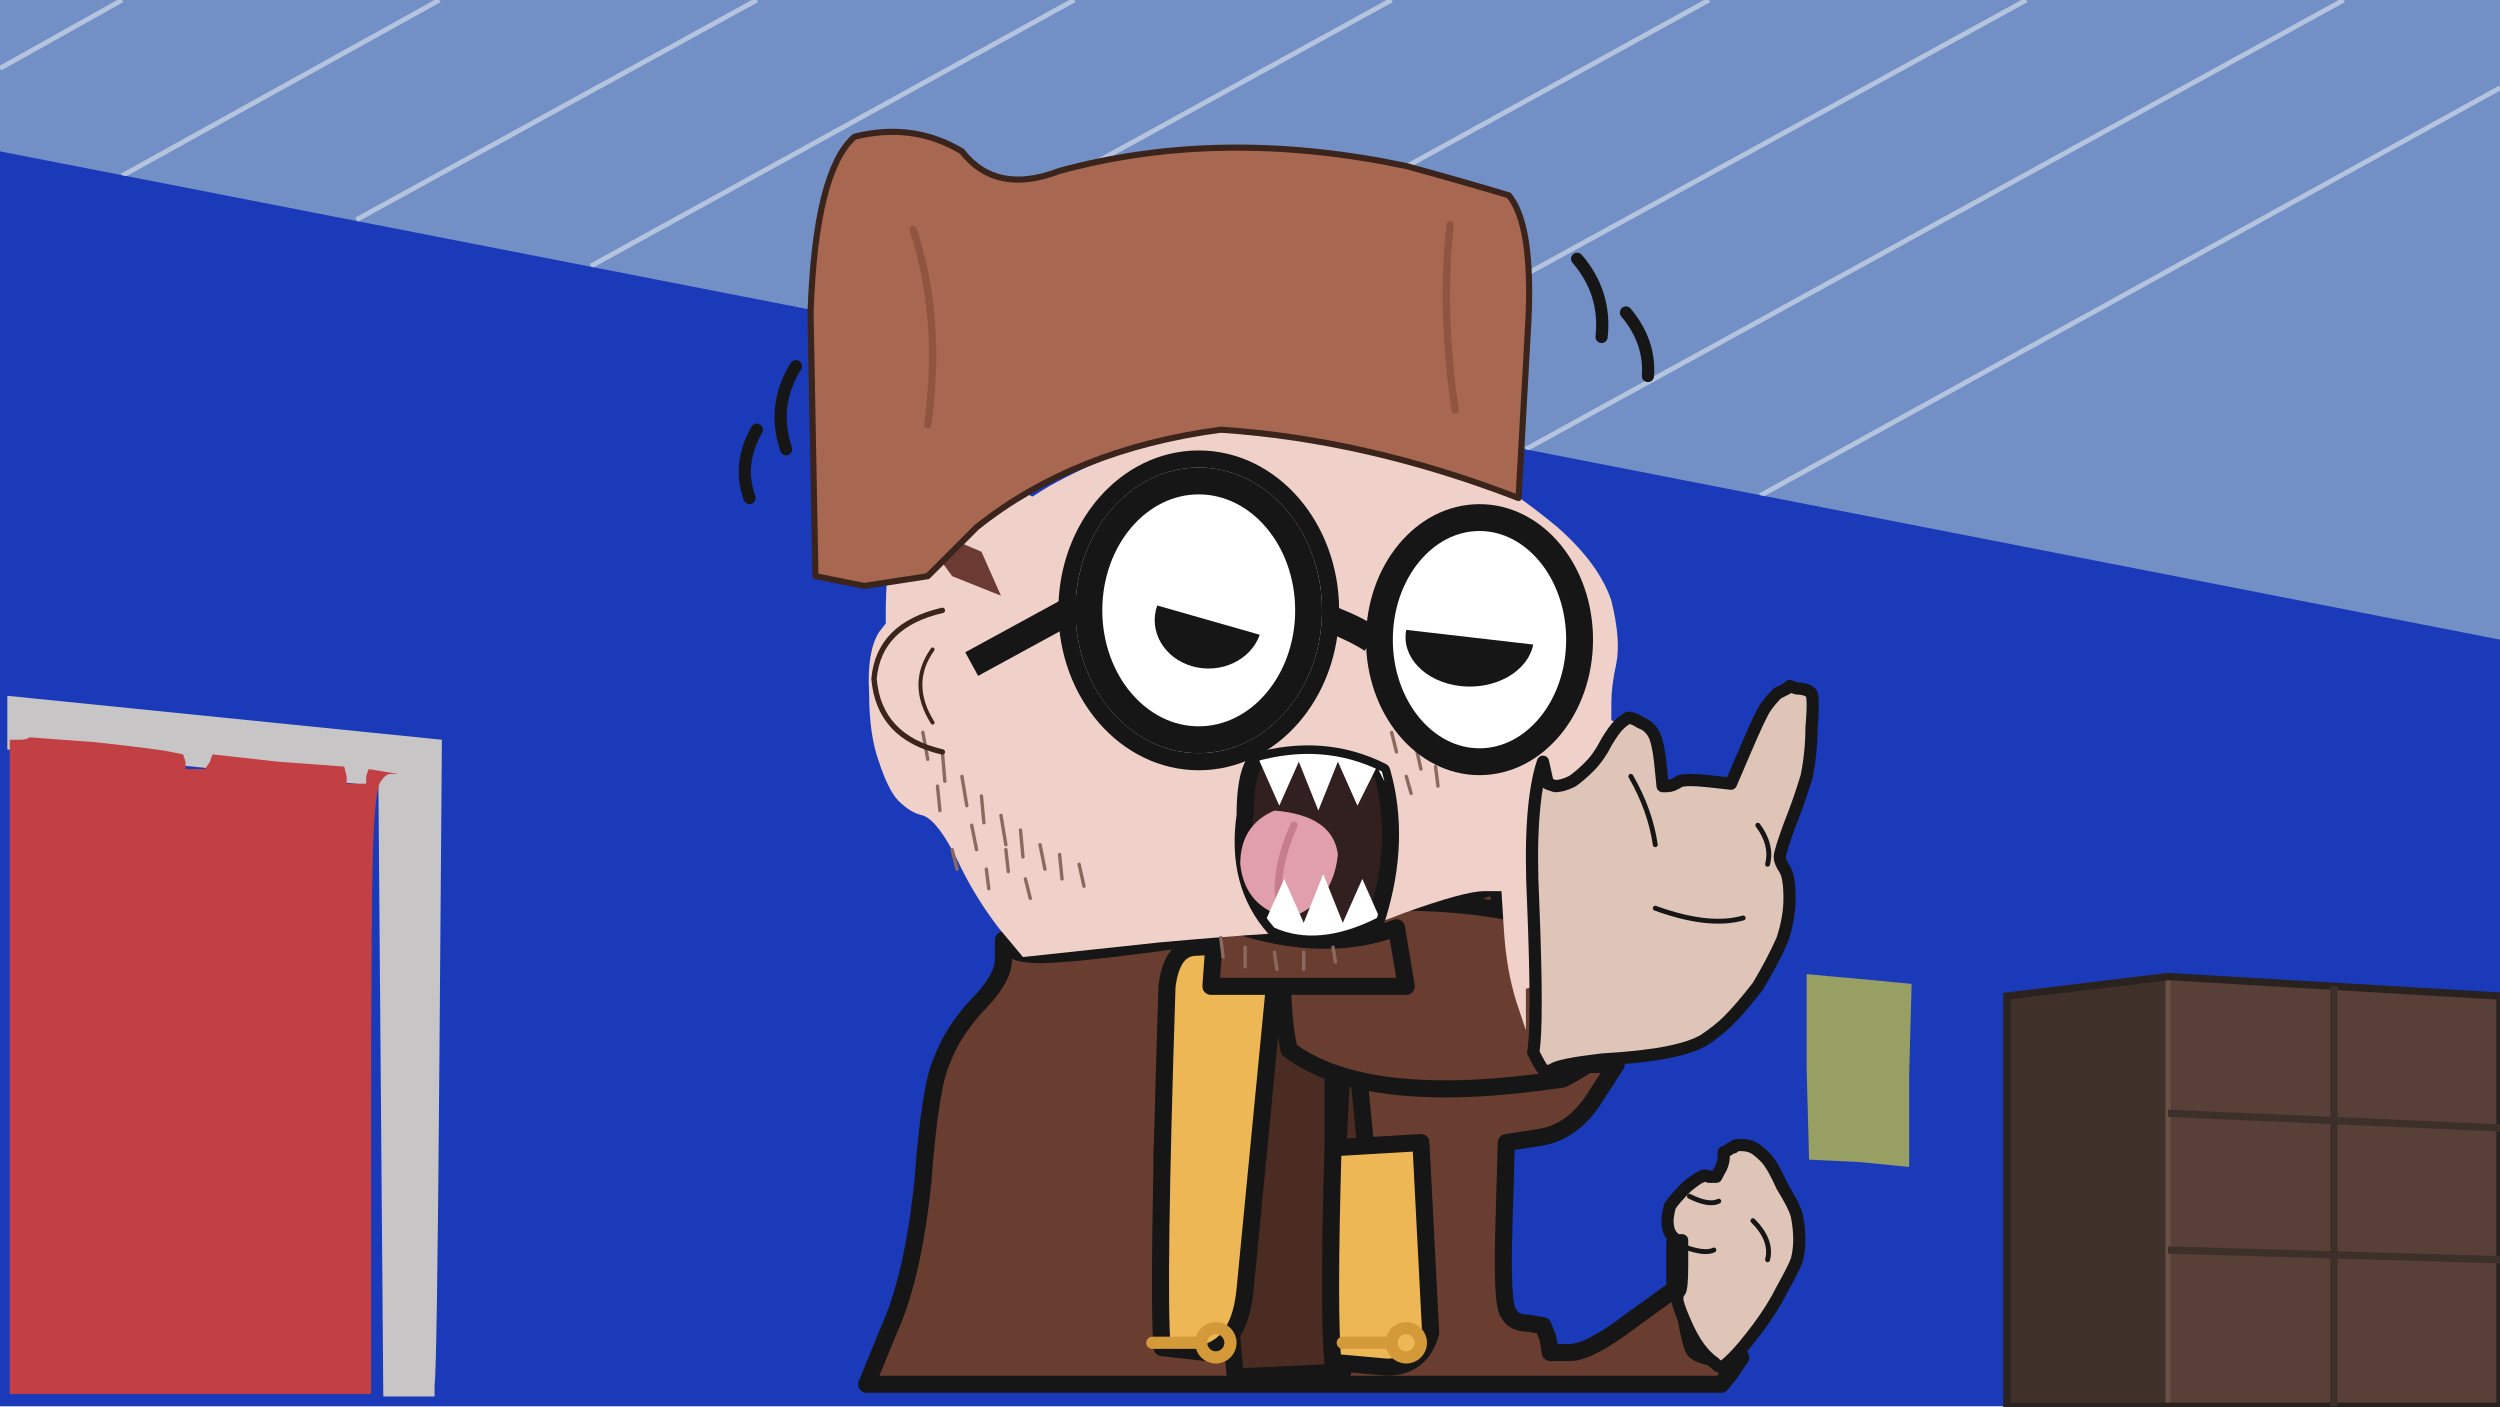
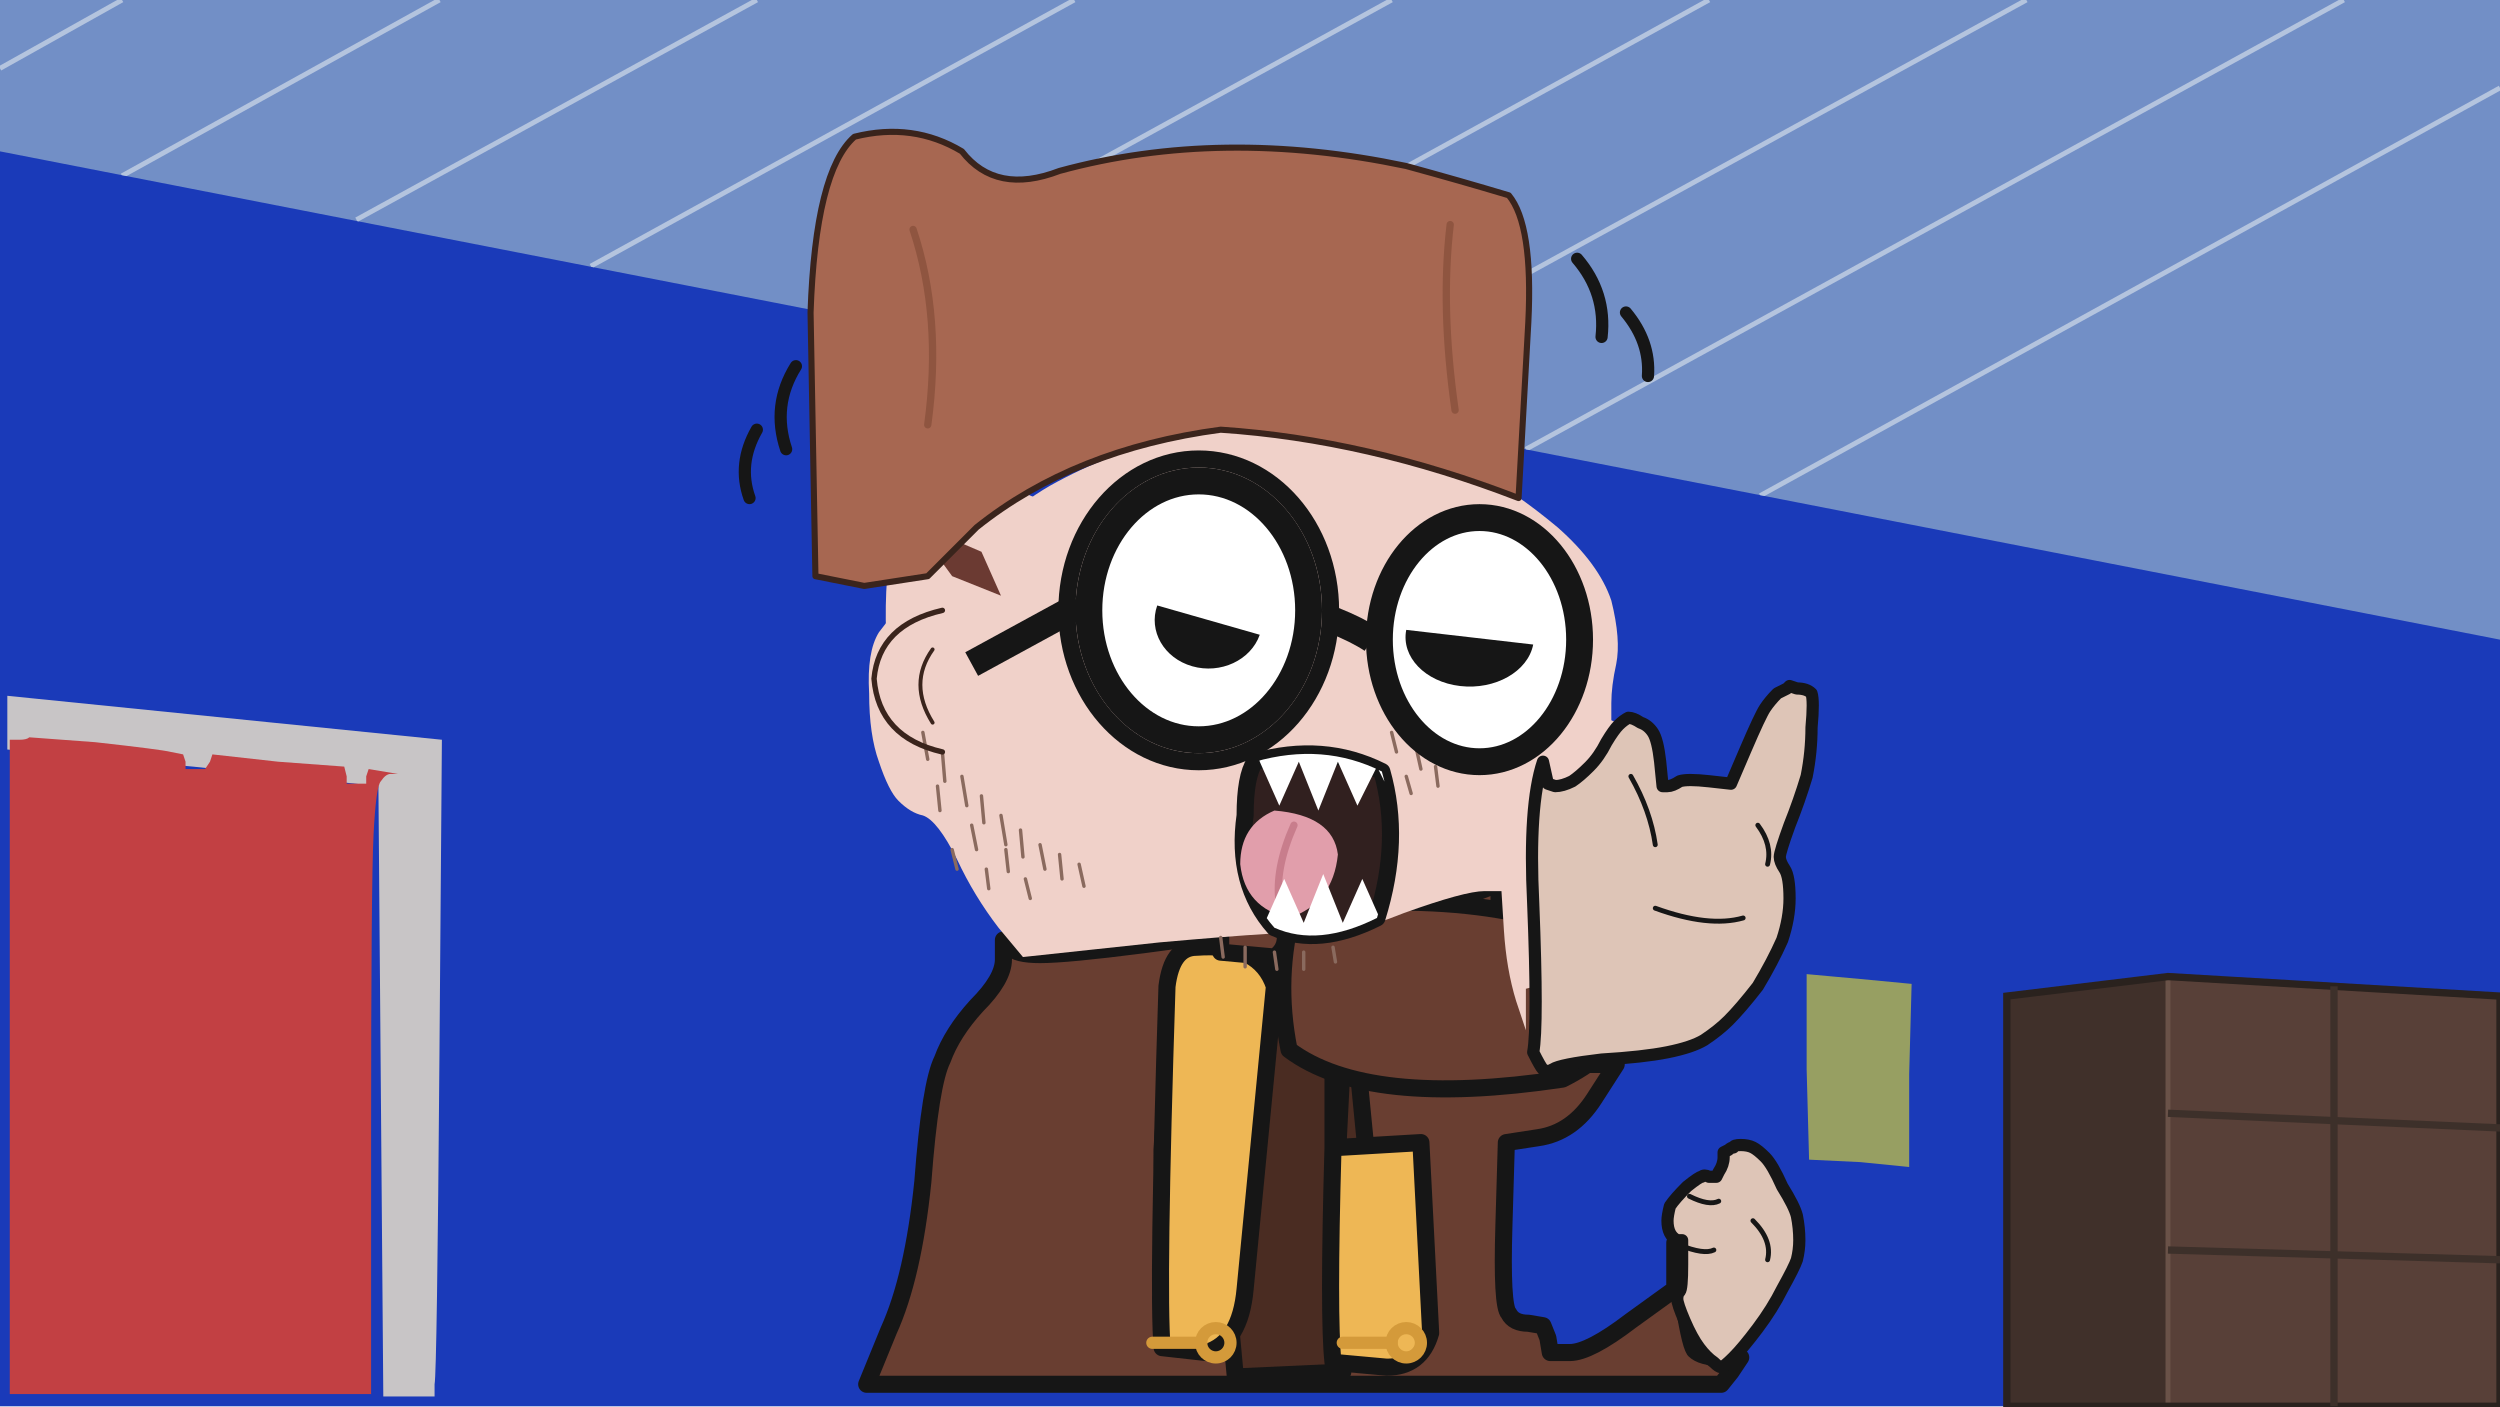
<svg xmlns="http://www.w3.org/2000/svg" viewBox="0 0 1024 576">
  <defs>
    <clipPath id="cc">
      <path d="M0 0h1024v262L0 62z" />
    </clipPath>
    <path id="fp" d="M506 174Q507 173 526 174Q544 174 568 180Q592 187 606 194Q620 201 638 216Q655 231 660 246Q664 262 662 272Q660 281 660 288L660 295L662 296L664 296L664 346L663 396L644 400L625 405L625 414L625 422L621 410Q617 397 616 381L615 365L608 365Q600 365 575 374Q550 384 540 382Q531 381 475 386L419 392L409 380Q399 367 392 352Q384 336 378 334Q373 333 368 328Q364 324 360 312Q356 301 356 284Q355 267 360 259Q366 251 368 250L369 248L376 257L383 266L390 266Q397 266 402 262Q408 257 408 250L408 243L404 242L400 242L403 228Q406 213 430 199Q455 185 480 180Q506 174 506 174Z" />
    <path id="mp" d="M514 312Q542 304 566 316Q574 344 564 376Q540 388 522 380Q506 362 510 334Q510 318 514 312Z" />
    <clipPath id="mc">
      <use href="#mp" />
    </clipPath>
    <clipPath id="ll">
      <ellipse cx="491" cy="250" rx="42" ry="50" />
    </clipPath>
    <clipPath id="rl">
      <ellipse cx="606" cy="262" rx="38" ry="47" />
    </clipPath>
  </defs>
  <path d="M0 0h1024v576H0z" fill="#1a3ab9" />
  <path d="M0 0h1024v262L0 62z" fill="#728fc6" />
  <g fill="none" stroke="#b4c4de" stroke-width="2" clip-path="url(#cc)">
    <path d="M0 28 50 0" />
    <path d="M50 72 180 0" />
    <path d="M146 90 310 0" />
    <path d="M242 109 440 0" />
    <path d="M337 128 570 0" />
    <path d="M433 147 700 0" />
    <path d="M529 165 830 0" />
    <path d="M625 184 960 0" />
    <path d="M721 203 1024 36" />
  </g>
  <path d="M3 286L3 285L92 294L181 303L180 432Q179 562 178 567L178 572L168 572L157 572L156 447L155 322L79 314L3 307L3 296Q3 286 3 286Z" fill="#c8c5c6" />
  <path d="M12 302Q12 302 39 304Q66 307 70 308L75 309L76 312L76 315L80 315L84 315L86 312L87 309L114 312L141 314L142 318L142 321L146 321L150 321L150 318L151 315L157 316L163 317L160 317Q158 317 156 320Q154 322 153 342Q152 362 152 466L152 571L78 571L4 571L4 437L4 303L8 303Q11 303 12 302Z" fill="#c24043" />
  <path d="M822 408 888 400 888 576 822 576Z" fill="#40302a" />
  <path d="M888 400 1024 408 1024 576 888 576Z" fill="#584038" />
  <path d="M888 400 888 576" fill="none" stroke="#6a5248" stroke-width="2" />
  <path d="M822 408 888 400 1024 408 1024 576 822 576Z" fill="none" stroke="#2a221e" stroke-width="3" />
  <g fill="none" stroke="#3d302a" stroke-width="3">
    <path d="M956 404 956 576" />
    <path d="M888 456 1024 462" />
    <path d="M888 512 1024 516" />
  </g>
  <path d="M740 400L740 399L762 401L783 403L782 440L782 478L762 476L741 475L740 438Q740 400 740 400Z" fill="#979f62" />
  <g stroke="#161616" stroke-width="7" stroke-linejoin="round">
    <path d="M527 360L527 360L544 360L561 360L562 367L563 374L572 374Q582 374 598 368L614 362L614 380Q615 399 622 417L628 435L645 436L662 436L653 450Q644 464 630 466L617 468L616 502Q615 535 618 538Q620 542 626 542L632 543L634 548L635 554L643 554Q651 554 668 541L686 528L686 518L686 509L689 530Q692 550 694 553Q697 556 705 556L713 556L709 562L705 567L530 567L355 567L364 545Q374 523 378 484Q381 444 386 434Q390 423 400 412Q411 401 411 393L411 385L414 388Q416 391 426 391Q437 391 468 387L498 383L488 414Q477 444 476 471Q476 498 480 510L484 522L498 522L511 521L512 516L512 511L517 510L522 509L522 501L522 493L515 492L508 491L508 480Q508 468 513 446Q518 424 526 408Q534 392 534 384L534 376L522 373L510 370L516 370L521 370L524 366Q527 361 527 360Z" fill="#693e31" />
    <path d="M508 394L552 394 560 476 550 562 506 564 498 478Z" fill="#4a2c22" />
    <path d="M490 388Q516 386 522 404L510 528Q508 550 494 554L476 552Q474 528 478 404Q480 388 490 388Z" fill="#eeb755" />
    <path d="M546 392L574 394 572 432 550 430 548 470L582 468 586 546Q582 560 568 560L546 558Q544 540 546 470Z" fill="#eeb755" />
    <g fill="none" stroke="#d49a3a" stroke-width="5" stroke-linecap="round">
      <path d="M472 550h20" />
      <circle cx="498" cy="550" r="6" />
    </g>
    <g fill="none" stroke="#d49a3a" stroke-width="5" stroke-linecap="round">
      <path d="M550 550h20" />
      <circle cx="576" cy="550" r="6" />
    </g>
    <path d="M530 372Q620 362 668 392Q676 424 640 442Q560 454 528 430Q522 400 530 372Z" fill="#693e31" />
-     <path d="M498 376Q540 392 572 380L576 404 496 404Z" fill="#693e31" />
+     <path d="M500 378Q513 374 526 380Q528 388 522 392L500 390Z" fill="#693e31" />
    <use href="#fp" fill="#f0d1c9" stroke="none" />
    <path d="M370 200Q358 240 366 290Q380 312 430 300Q452 268 444 220Q420 190 370 200Z" fill="#f0d1c9" stroke="none" />
    <ellipse cx="491" cy="250" rx="54" ry="62" fill="#f0d1c9" />
    <path d="M374 214L402 226 410 244 390 236Z" fill="#6b3a32" stroke="none" />
    <path d="M378 300l2 11M386 308l1 12M394 318l2 12M402 326l1 11M410 334l2 12M418 340l1 11M426 346l2 10M434 350l1 10M442 354l2 9M384 322l1 10M398 338l2 10M412 348l1 9M390 348l2 8M404 356l1 8M420 360l2 8M500 384l1 8M510 388l0 8M522 390l1 7M534 390l0 7M546 388l1 6M570 300l2 8M580 306l2 9M588 314l1 8M576 318l2 7" fill="none" stroke="#8a6a5e" stroke-width="1.4" stroke-linecap="round" />
    <path d="M514 312Q542 304 566 316Q574 344 564 376Q540 388 522 380Q506 362 510 334Q510 318 514 312Z" fill="#31201f" />
    <path d="M522 332Q546 334 548 350Q546 370 528 376Q510 372 508 354Q508 338 522 332Z" fill="#e19eab" stroke="none" />
    <path d="M530 338Q522 356 524 370" fill="none" stroke="#c87d8c" stroke-width="3" stroke-linecap="round" />
    <g clip-path="url(#mc)">
      <path d="M516 312 524 330 532 312 540 332 548 312 556 330 564 314 570 326 572 308 514 306Z" fill="#fff" stroke="none" />
      <path d="M518 378 526 360 534 378 542 358 550 378 558 360 566 378 570 368 570 384 516 384Z" fill="#fff" stroke="none" />
    </g>
  </g>
  <path d="M334 236L332 128Q334 70 350 56Q374 50 394 62Q408 80 434 70Q500 52 576 68Q598 74 618 80Q628 92 626 132L622 204Q560 180 500 176Q440 184 400 216L380 236 354 240 334 236Z" fill="#a76751" stroke="#3a241c" stroke-width="2.5" stroke-linejoin="round" />
  <g fill="none" stroke="#8f5540" stroke-width="3" stroke-linecap="round">
    <path d="M374 94q12 36 6 80" />
    <path d="M594 92q-4 34 2 76" />
  </g>
  <path d="M386 250Q360 256 358 278Q360 302 386 308" fill="none" stroke="#3a241c" stroke-width="2.2" stroke-linecap="round" />
  <g fill="none" stroke="#3a241c" stroke-width="1.6" stroke-linecap="round">
    <path d="M382 266Q372 280 382 296" />
  </g>
  <ellipse cx="491" cy="250" rx="44" ry="52" fill="#fff" />
  <ellipse cx="606" cy="262" rx="40" ry="49" fill="#fff" />
  <g clip-path="url(#ll)" fill="#161616" stroke="none">
    <path d="M474 248A20 18 0 0 0 516 260Z" />
  </g>
  <g clip-path="url(#rl)" fill="#161616" stroke="none">
    <path d="M576 258A26 20 0 0 0 628 264Z" />
  </g>
  <g fill="none" stroke="#161616" stroke-width="11">
    <ellipse cx="491" cy="250" rx="45" ry="53" />
    <ellipse cx="606" cy="262" rx="41" ry="50" />
    <path d="M546 254q10 4 16 8" />
    <path d="M442 248 398 272" />
  </g>
  <path d="M732 282L733 281L736 282Q740 282 742 284Q743 287 742 298Q742 308 740 318Q737 328 733 338Q729 349 729 351Q729 353 731 356Q733 359 733 368Q733 376 730 385Q726 394 720 404Q713 413 708 418Q704 422 698 426Q693 429 683 431Q673 433 656 434Q639 436 636 438L634 439L632 438Q631 437 628 431Q630 420 628 370Q626 330 632 312L634 321L637 322Q640 322 644 320Q647 318 651 314Q655 310 658 304Q661 299 663 297Q665 295 667 294Q669 294 672 296Q675 297 677 300Q679 303 680 312L681 322L683 322Q685 322 688 320Q691 319 700 320L709 321L715 307Q721 293 723 290Q725 287 728 284Q732 282 732 282Z" fill="#dec5b7" stroke="#161616" stroke-width="5" stroke-linejoin="round" />
  <g fill="none" stroke="#161616" stroke-width="2" stroke-linecap="round">
    <path d="M668 318q8 14 10 28" />
    <path d="M720 338q6 8 4 16" />
    <path d="M678 372q22 8 36 4" />
  </g>
  <path d="M710 470Q710 469 713 469Q716 469 718 470Q720 471 723 474Q726 477 730 486Q735 494 736 498Q737 503 737 508Q737 512 736 516Q735 519 730 528Q726 536 720 544Q714 552 710 556Q706 560 705 560Q704 560 702 558Q699 556 696 552Q693 548 690 541Q687 534 687 532Q687 530 688 529Q689 528 689 518L689 508L687 508Q685 507 684 505Q683 503 683 500Q683 498 684 494Q686 491 691 486Q696 482 697 482Q698 481 700 482L703 482L704 480Q706 477 706 474L706 472L708 471Q709 470 710 470Z" fill="#dec5b7" stroke="#161616" stroke-width="5" stroke-linejoin="round" />
  <g fill="none" stroke="#161616" stroke-width="2" stroke-linecap="round">
    <path d="M692 490q8 4 12 2" />
    <path d="M688 510q10 4 14 2" />
    <path d="M718 500q8 8 6 16" />
  </g>
  <g fill="none" stroke="#161616" stroke-width="5" stroke-linecap="round">
    <path d="M326 150q-10 16-4 34" />
    <path d="M310 176q-8 14-3 28" />
    <path d="M646 106q12 14 10 32" />
    <path d="M666 128q10 12 9 26" />
  </g>
</svg>
